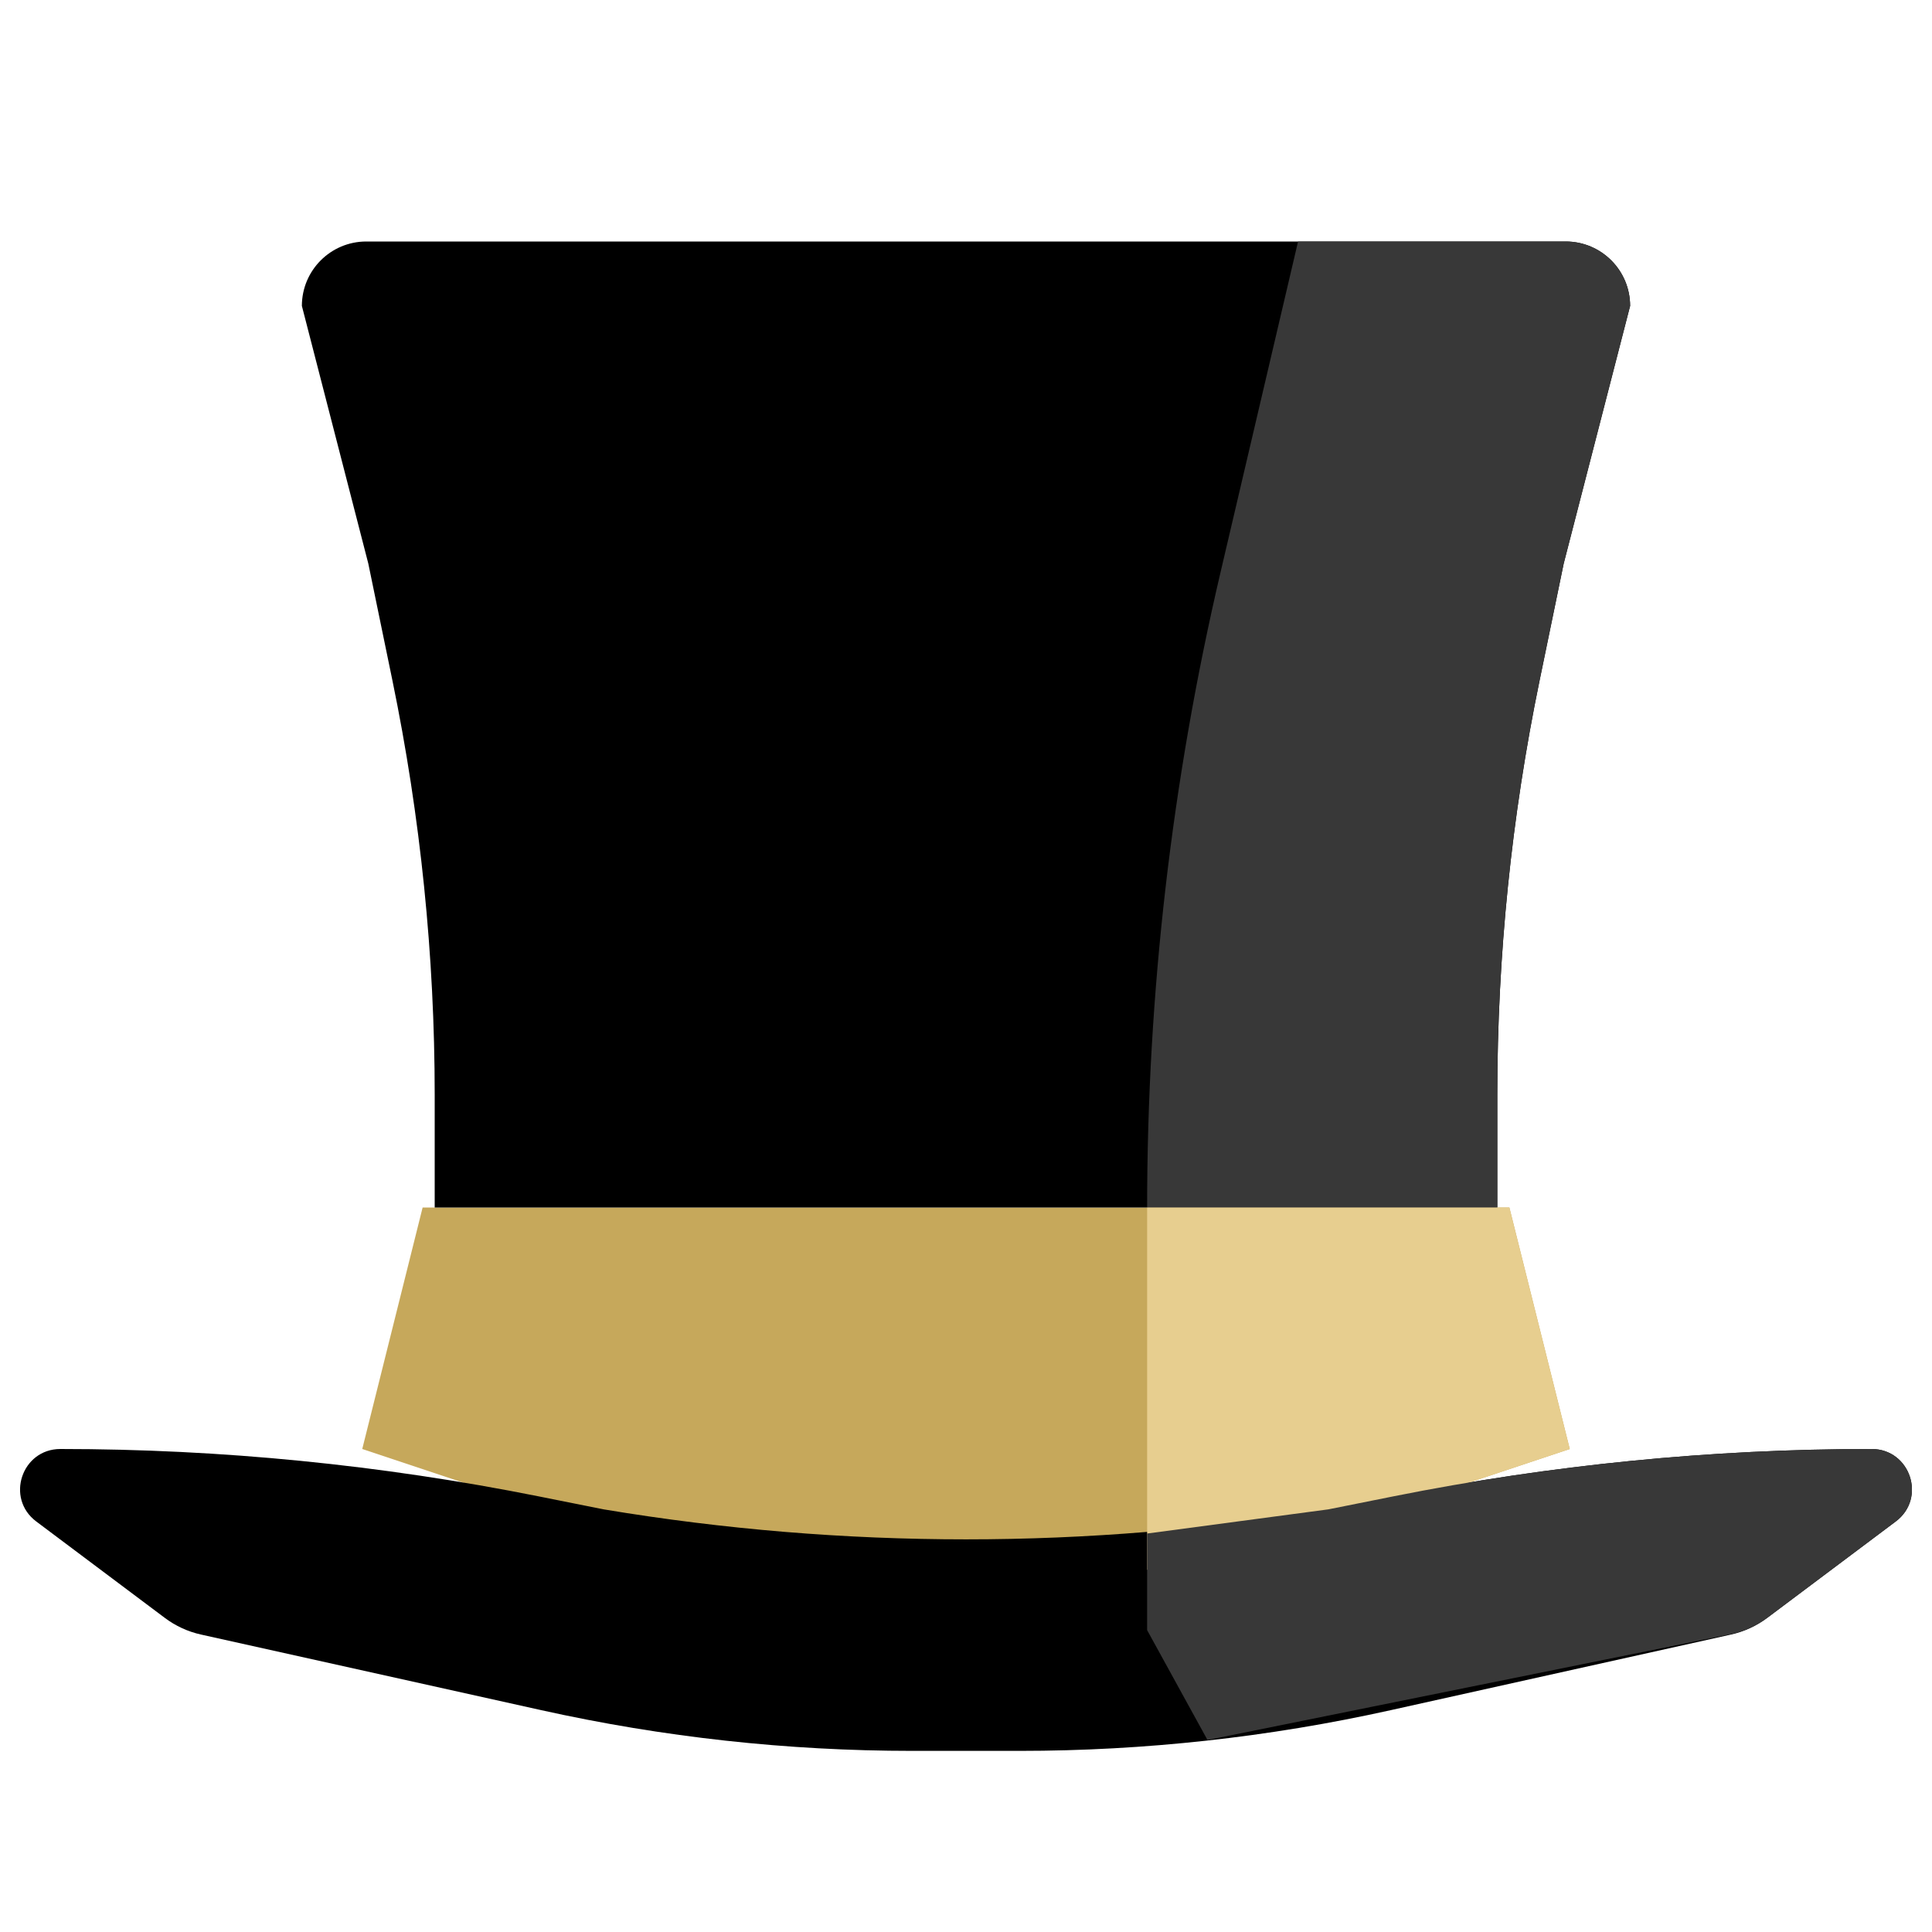
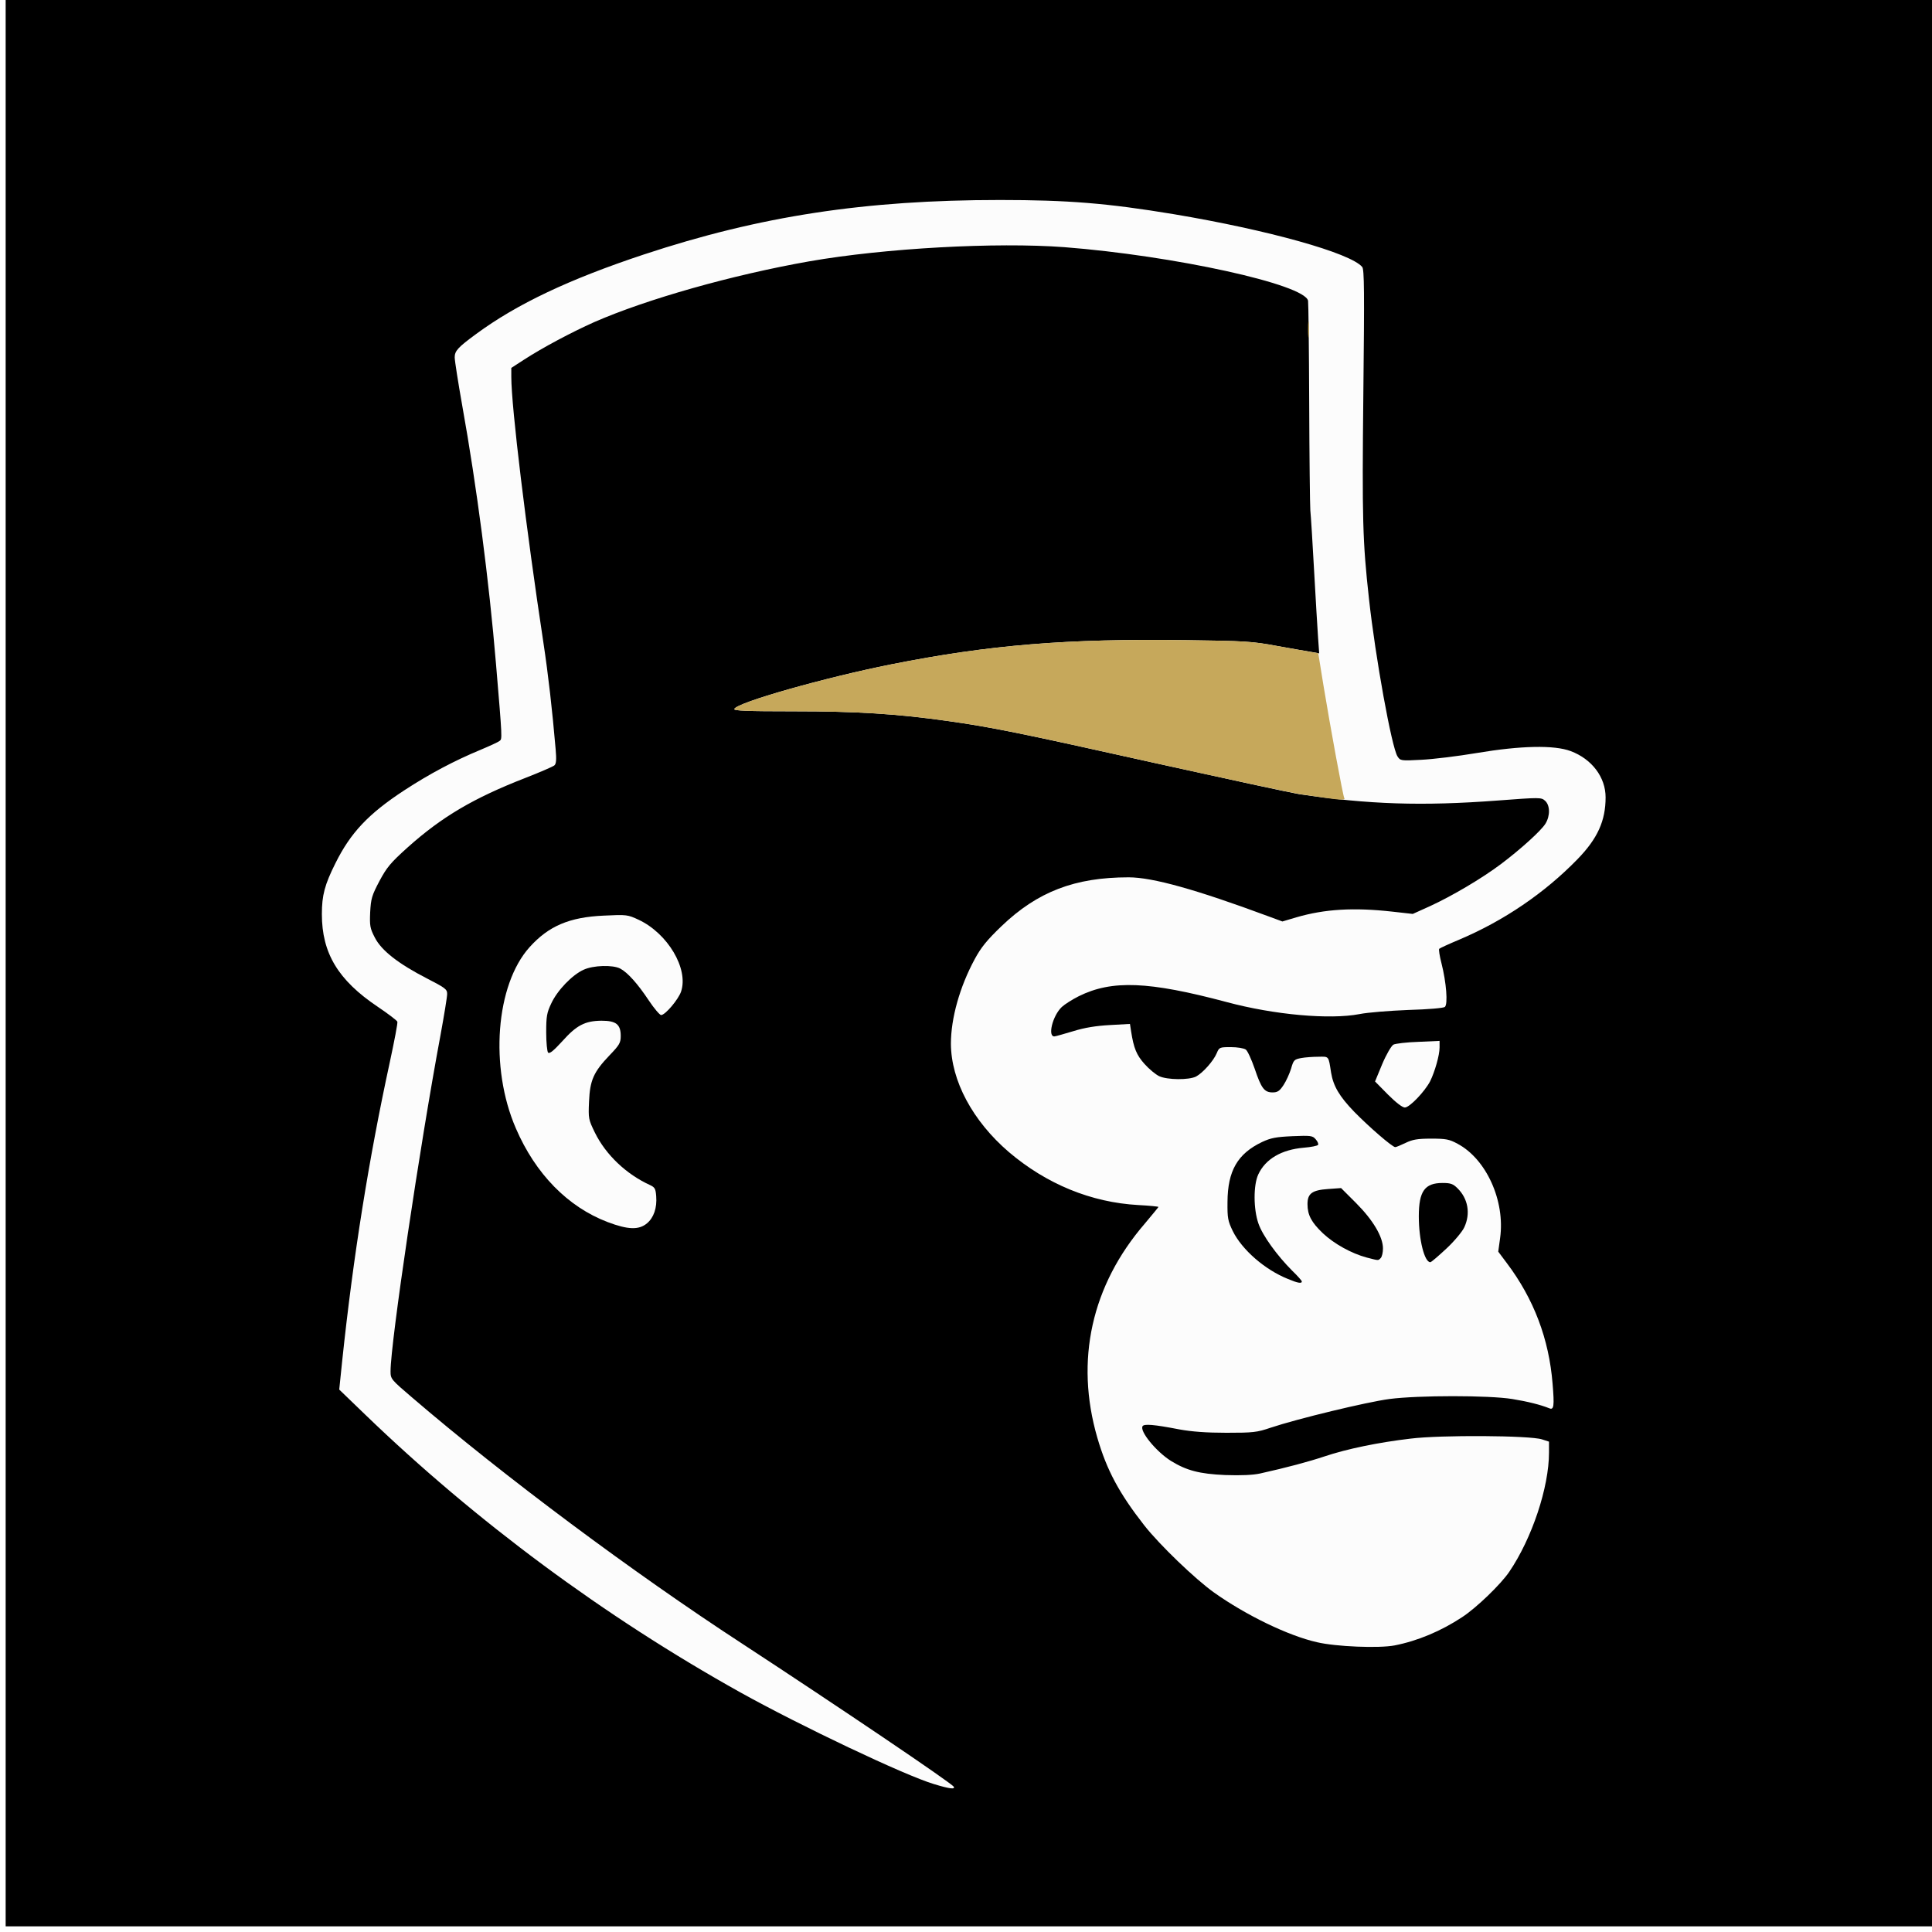
- <svg xmlns="http://www.w3.org/2000/svg" width="200" height="200" viewBox="0 0 200 200" fill="none">
-   <path d="M37.5 150L43.75 125H156.25L162.5 150L148.717 154.594C133.008 159.831 116.558 162.5 100 162.5C83.442 162.5 66.992 159.831 51.283 154.594L37.5 150Z" fill="#C6A85B" />
-   <path d="M155 125V113.353C155 98.933 156.468 84.55 159.381 70.428L161.875 58.333L168.75 31.667C168.75 27.985 165.765 25 162.083 25H155H134.375H100H65.625H45H37.917C34.235 25 31.25 27.985 31.25 31.667L38.125 58.333L40.62 70.428C43.532 84.55 45 98.933 45 113.353V125H155Z" fill="black" />
-   <path d="M144.235 154.903L137.5 156.25C112.671 160.388 87.329 160.388 62.5 156.25L55.764 154.903C39.461 151.642 22.876 150 6.25 150C2.246 150 0.547 155.097 3.75 157.5L17.073 167.492C18.178 168.321 19.448 168.905 20.796 169.205L56.027 177.034C68.638 179.836 81.517 181.25 94.436 181.25H100H105.564C118.482 181.25 131.362 179.836 143.973 177.034L179.204 169.205C180.553 168.905 181.822 168.321 182.927 167.492L196.25 157.5C199.453 155.097 197.754 150 193.75 150C177.124 150 160.539 151.642 144.235 154.903Z" fill="black" />
-   <path d="M155 125V113.353C155 98.933 156.468 84.55 159.381 70.428L161.875 58.333L168.75 31.667C168.75 27.985 165.765 25 162.083 25H155H134.375L126.356 59.213C121.302 80.777 118.75 102.852 118.75 125H155Z" fill="#383838" />
-   <path d="M162.5 150L130.929 160.524C127.002 161.833 122.89 162.5 118.75 162.5V125H156.25L162.5 150Z" fill="#E7CE8F" />
-   <path d="M144.235 154.903L137.5 156.25L118.75 158.75V168.75L125 180.125L153.125 174.438L179.107 169.183C180.518 168.898 181.848 168.302 182.999 167.438L196.25 157.5C199.453 155.097 197.754 150 193.75 150C177.124 150 160.539 151.642 144.235 154.903Z" fill="#383838" />
+ <svg xmlns="http://www.w3.org/2000/svg" version="1.0" width="1024px" height="1024px" viewBox="0 0 1024 1024" preserveAspectRatio="xMidYMid meet">
+   <g fill="#000000">
+     <path d="M3 510.5 l0 -510.5 510.5 0 510.5 0 0 510.5 0 510.5 -510.5 0 -510.5 0 0 -510.5z" />
+   </g>
+   <g fill="#fcfcfc">
+     <path d="M495 945.6 c-15.4 -4.6 -70.8 -30.9 -102.6 -48.6 -72.1 -40.2 -140.2 -90.7 -198.7 -147.1 l-13.9 -13.4 1.6 -15.5 c5.8 -54.9 14.1 -106.9 25.2 -158 2.4 -11.2 4.3 -20.9 4 -21.5 -0.2 -0.6 -4.9 -4.2 -10.4 -7.9 -21 -14.1 -29.6 -28.4 -29.6 -49.1 0 -10 1.5 -15.6 7.2 -27 8 -16.1 17.4 -26.1 36.3 -38.5 13.6 -8.9 26.9 -15.9 40.4 -21.5 5 -2.1 9.6 -4.2 10.3 -4.8 1.4 -1.1 1.5 -0.4 -1.9 -40.7 -3.7 -44.2 -10.2 -94.1 -17.9 -137 -2.2 -12.4 -4 -23.9 -4 -25.6 0 -3.4 1.7 -5.3 11.4 -12.4 21.6 -15.9 49.3 -29 88.8 -42.1 61.6 -20.4 117.4 -28.9 188.8 -28.9 36 0 57 1.7 92 7.5 50.2 8.4 93.8 20.6 100 28 1.1 1.3 1.2 12.9 0.6 67.3 -0.7 66.5 -0.4 78 3 108.7 3.4 31 12 78.5 15.1 83.4 1.5 2.3 1.7 2.4 12.7 1.8 6.1 -0.3 19.3 -1.9 29.4 -3.6 23.2 -3.9 40.9 -4.3 49.7 -1 11.2 4.2 18.5 13.8 18.5 24.5 0 12.4 -4.2 21.8 -14.9 32.8 -17.4 17.9 -39 32.6 -62.6 42.6 -5.5 2.3 -10.3 4.5 -10.7 4.9 -0.3 0.3 0.2 3.8 1.2 7.6 2.6 10.2 3.5 21.8 1.8 23.2 -0.7 0.6 -8.9 1.3 -19.3 1.6 -9.9 0.4 -21.6 1.3 -26 2.2 -15.7 3 -45.1 0.4 -70.4 -6.4 -41.3 -11 -60.7 -11.8 -78.3 -3.1 -3.4 1.7 -7.5 4.3 -9 5.7 -5 4.7 -7.7 16.1 -3.8 15.6 0.8 -0.1 5.3 -1.4 10 -2.8 5.8 -1.8 11.9 -2.8 19.2 -3.2 l10.7 -0.6 0.6 3.9 c1.4 9 2.9 12.6 7.1 17.3 2.4 2.7 5.9 5.6 7.8 6.5 4.3 2 15.7 2.1 19.5 0.2 3.6 -1.9 9.3 -8.3 11 -12.4 1.3 -3.1 1.5 -3.2 7.5 -3.2 3.4 0 7 0.6 7.9 1.3 0.9 0.6 3 5.2 4.7 10.1 3.5 10.4 5.1 12.6 9.5 12.6 2.6 0 3.7 -0.7 5.8 -3.9 1.4 -2.1 3.2 -6.1 4 -8.7 1.3 -4.6 1.7 -4.9 5.3 -5.6 2.1 -0.4 6.3 -0.7 9.1 -0.7 5.8 -0.1 5.4 -0.6 6.8 8.4 1.2 7.2 4.4 12.6 12.2 20.7 7.9 8.1 20.3 18.8 21.8 18.8 0.5 0 2.9 -1 5.4 -2.2 3.7 -1.8 6.3 -2.3 13.6 -2.3 7.8 0 9.6 0.3 14 2.7 15.3 8.1 25.3 30.3 22.6 49.9 l-1 7.3 4.5 6 c14.4 19.1 22.4 40.3 24.3 64 1 11.9 0.7 14.1 -1.8 13 -4.4 -1.8 -11.5 -3.6 -19.6 -4.9 -12.4 -2 -49.6 -2 -65.1 0 -12 1.6 -48.5 10.4 -62.9 15.2 -7.3 2.5 -9.3 2.7 -23.5 2.7 -10.7 0 -18.4 -0.6 -25 -1.8 -13.4 -2.6 -18.6 -3 -19.4 -1.7 -1.7 2.6 7.1 13.4 15 18.4 8.3 5.1 15.1 6.9 28.7 7.5 8.6 0.3 14.8 0 18.5 -0.8 14.4 -3.2 25.9 -6.3 34.3 -9.1 11.6 -3.9 28.4 -7.4 45.5 -9.4 16 -2 63.3 -1.7 69.7 0.4 l3.7 1.2 0 5.8 c0 18.4 -9 45.4 -21 63.1 -4.5 6.7 -17.5 19.2 -25 24.1 -11.2 7.4 -23.6 12.6 -35.8 15 -8.2 1.6 -31.1 0.7 -41.2 -1.7 -15.1 -3.4 -37.6 -14.3 -54.5 -26.3 -10.1 -7.2 -28.9 -25.3 -37 -35.6 -13.3 -17 -19.9 -29.3 -24.9 -46.5 -11.9 -41 -3.1 -80.7 25.2 -113.5 3.9 -4.7 7.2 -8.6 7.2 -8.8 0 -0.2 -4.8 -0.7 -10.7 -1 -25 -1.4 -48.6 -11.1 -68.6 -28.1 -19.2 -16.5 -30.6 -37.8 -30.7 -57.4 0 -13.5 4.7 -30.2 12.6 -44.8 3.4 -6.3 6.5 -10.1 14.2 -17.5 19.1 -18.3 38.9 -25.9 67.4 -25.9 12.7 0 35.9 6.5 73.9 20.6 l7.6 2.8 7.4 -2.2 c15.1 -4.4 30.4 -5.3 51 -3 l10.7 1.2 9.3 -4.2 c11.5 -5.3 27.3 -14.6 37.4 -22.2 10.5 -7.9 21.3 -17.7 23.6 -21.4 2.6 -4.2 2.5 -9.8 -0.2 -12.2 -2 -1.8 -2.7 -1.8 -25.2 -0.1 -39.9 3 -68.1 2.1 -105.2 -3.4 -3.8 -0.6 -38 -8 -76 -16.4 -72.7 -16.2 -87 -19.1 -110.5 -22.4 -27 -3.8 -48.1 -5.1 -81.3 -5.1 -25.1 0 -31.8 -0.3 -31.5 -1.2 1.1 -3.4 48.1 -16.7 83.3 -23.7 51.9 -10.3 93 -13.7 156.5 -12.8 30.7 0.4 34.7 0.6 48 3.1 8 1.4 16.2 2.9 18.4 3.2 l3.8 0.7 -0.6 -8.4 c-0.3 -4.6 -1.3 -20.5 -2.1 -35.4 -0.8 -14.8 -1.7 -29.2 -2 -32 -0.2 -2.7 -0.5 -28.4 -0.6 -57 -0.1 -28.6 -0.4 -53 -0.6 -54.1 -1.8 -8.7 -71.2 -23.9 -129.2 -28.4 -36.1 -2.7 -95 0.5 -135.1 7.5 -40.9 7.2 -86.1 20 -114 32.2 -12.1 5.4 -27.5 13.6 -37.2 19.9 l-6.8 4.4 0 4.7 c0 16 7.9 80.8 17 140.8 2.6 17.2 4.7 35.6 6.5 56.6 0.5 5.6 0.3 7.8 -0.7 8.6 -0.7 0.6 -7.6 3.6 -15.3 6.6 -27.5 10.7 -44.3 20.6 -62.5 36.9 -9 8.1 -11 10.5 -14.9 17.8 -4 7.6 -4.5 9.2 -4.9 16.5 -0.3 7.2 -0.1 8.5 2.5 13.5 3.5 6.8 12.4 13.8 27.6 21.6 9.7 5 10.7 5.7 10.7 8.2 0 1.6 -1.6 11.3 -3.5 21.7 -11 58.8 -26.5 163.3 -26.5 178.3 0 4.1 0.3 4.4 11.3 13.8 48.7 41.8 117.4 93 174.8 130.4 50.6 33.1 111.2 74 112.4 76 0.9 1.5 -2.3 1.1 -10.5 -1.4z m195 -266.4 c0 -0.4 -2.3 -3 -5.1 -5.7 -8 -8 -15.7 -18.6 -17.9 -25 -2.7 -7.7 -2.7 -20.4 -0.1 -26 3.8 -8.2 12.3 -13.2 24.2 -14.2 3.8 -0.3 7.2 -1 7.5 -1.5 0.3 -0.5 -0.2 -1.8 -1.3 -3 -1.6 -1.9 -2.7 -2 -12.3 -1.6 -8.7 0.4 -11.4 0.9 -16.1 3.1 -13 6.2 -18.2 15.3 -18.3 31.7 -0.1 8.6 0.2 10.1 2.8 15.5 4.9 9.9 17 20.5 29.3 25.4 5.2 2.2 7.3 2.5 7.3 1.3z m76.6 -17.4 c4.3 -4 8.5 -9.1 9.5 -11.3 3.4 -7.3 2 -15.2 -3.6 -20.7 -2.3 -2.3 -3.6 -2.8 -7.9 -2.8 -9.5 0 -12.6 4.4 -12.6 17.7 0 12.4 3 24.3 6.1 24.3 0.5 0 4.3 -3.3 8.5 -7.2z m-34.8 5 c0.7 -0.7 1.2 -3 1.2 -5.1 0 -6.2 -5.3 -15.1 -14.3 -24.1 l-7.9 -7.9 -6.9 0.5 c-8.5 0.6 -10.9 2.4 -10.9 8 0 5.8 2.1 9.7 8.2 15.5 6 5.6 15 10.6 23.1 12.8 6.6 1.7 6.1 1.7 7.5 0.3z" />
+     <path d="M322 647.7 c-21 -8 -38.2 -25.5 -48.6 -49.7 -14 -32.3 -10.7 -76 7.3 -96 10.1 -11.2 21.1 -15.9 39.3 -16.7 12.2 -0.6 12.7 -0.5 18.5 2.2 15.5 7.3 26.5 26 22.5 38 -1.4 4.2 -8.4 12.5 -10.6 12.5 -0.7 0 -3.7 -3.5 -6.5 -7.7 -5.9 -8.9 -11.2 -14.8 -15.1 -16.9 -3.9 -2.1 -14.4 -1.8 -19.5 0.6 -6 2.7 -13.9 10.9 -17.1 17.8 -2.4 5 -2.7 7 -2.7 15.4 0 5.4 0.5 10.2 1 10.7 0.8 0.8 3 -1.1 7.5 -6 7.6 -8.5 12 -10.8 20.8 -10.9 7.7 0 10.2 1.9 10.2 8.1 0 3.6 -0.7 4.8 -5.9 10.2 -8.5 8.9 -10.4 13.2 -10.9 24.5 -0.4 9.1 -0.3 9.5 3.1 16.5 5.8 11.8 16.7 22.1 29.2 27.8 2.6 1.2 3 2 3.3 5.9 0.5 6.2 -1.3 11.4 -4.9 14.4 -4.3 3.6 -10.1 3.4 -20.9 -0.7z" />
+     <path d="M735.6 580.1 l-6.8 -6.9 3.8 -9.2 c2.2 -5.2 4.8 -9.6 5.9 -10.3 1.1 -0.6 7.1 -1.3 13.3 -1.5 l11.2 -0.5 0 3.5 c0 4.1 -2.5 12.8 -5 17.9 -2.9 5.5 -10.9 13.9 -13.4 13.9 -1.3 0 -4.7 -2.6 -9 -6.9z" />
+   </g>
+   <g fill="#C6A85B">
+     <path d="M702.5 422.9 c-3.3 -0.5 -9.4 -1.4 -13.5 -2 -4.1 -0.6 -38.5 -8 -76.5 -16.4 -72.6 -16.2 -87 -19.1 -110.5 -22.4 -27 -3.8 -48.1 -5.1 -81.3 -5.1 -25.1 0 -31.8 -0.3 -31.5 -1.2 1.1 -3.4 48.1 -16.7 83.3 -23.7 51.9 -10.3 93 -13.7 156.5 -12.8 30.7 0.4 34.7 0.6 48 3.1 8 1.4 16.1 2.9 18.1 3.2 l3.6 0.6 2.7 16.7 c3.7 22.5 10.4 59 11.1 60.1 0.7 1.1 -1.6 1.1 -10 -0.1z" />
+     <path d="M693.3 174.5 c0 -3.8 0.2 -5.3 0.4 -3.2 0.2 2 0.2 5.2 0 7 -0.2 1.7 -0.4 0.1 -0.4 -3.8z" />
+   </g>
</svg>
